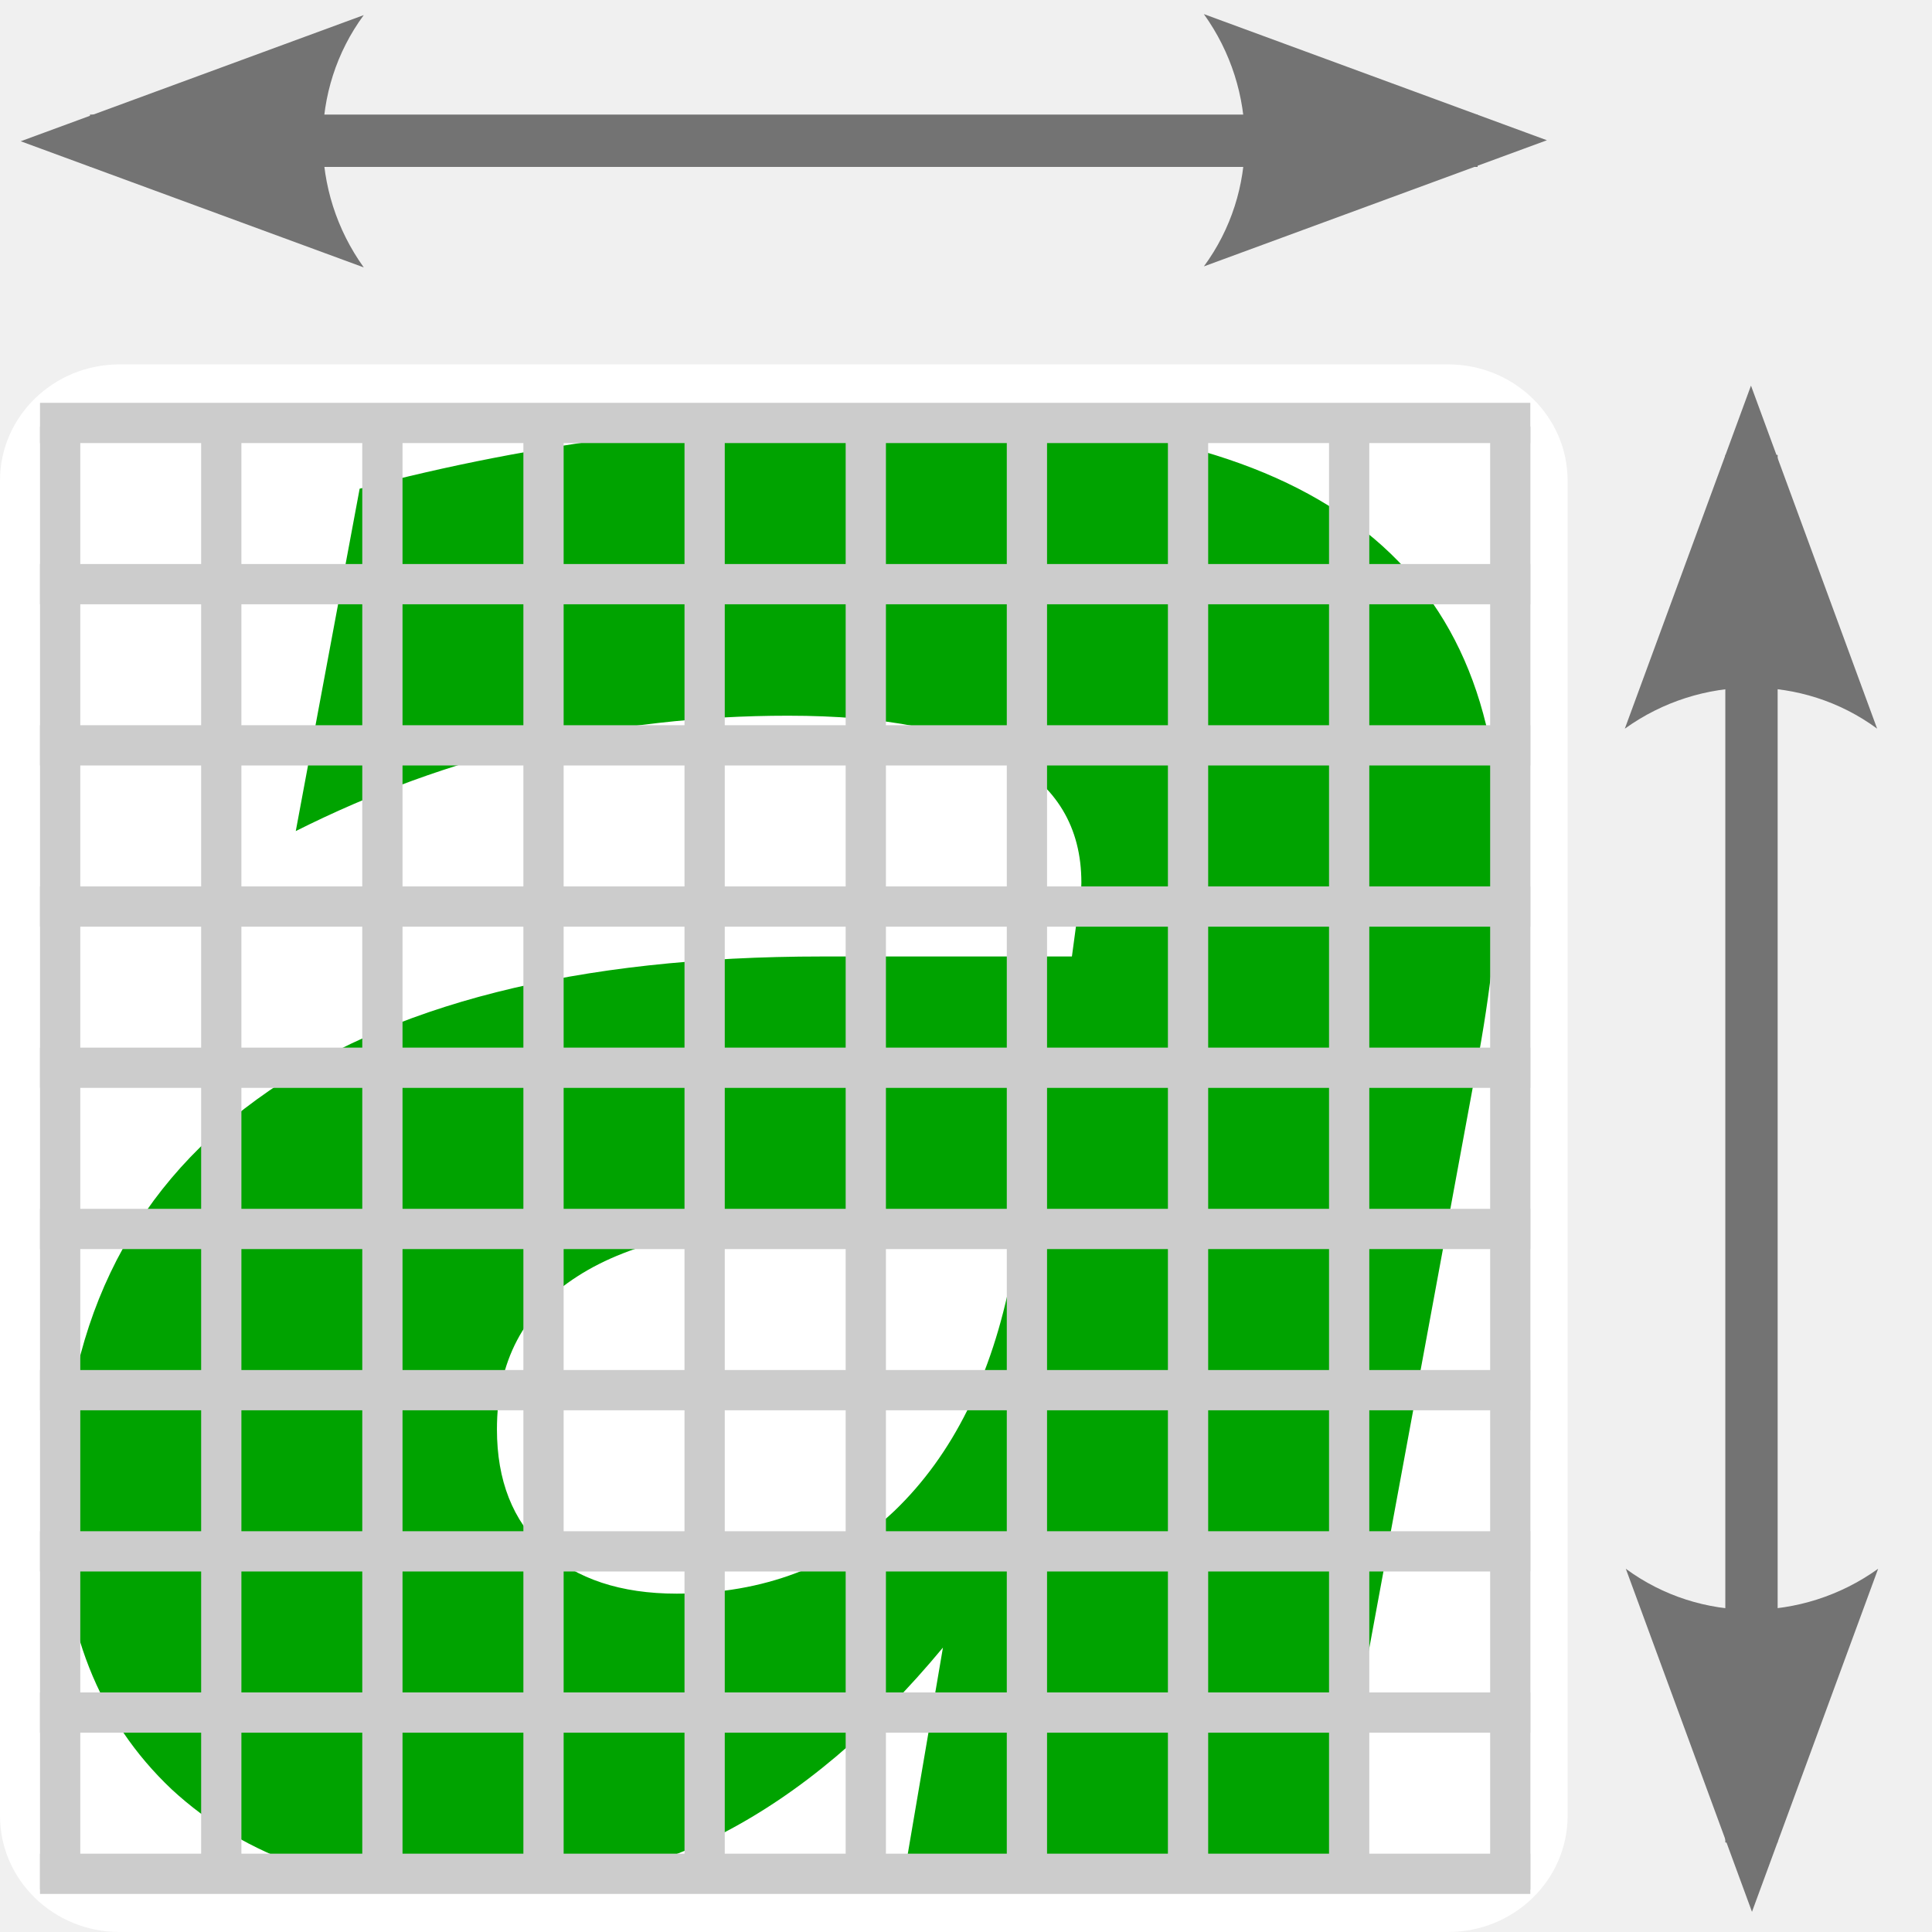
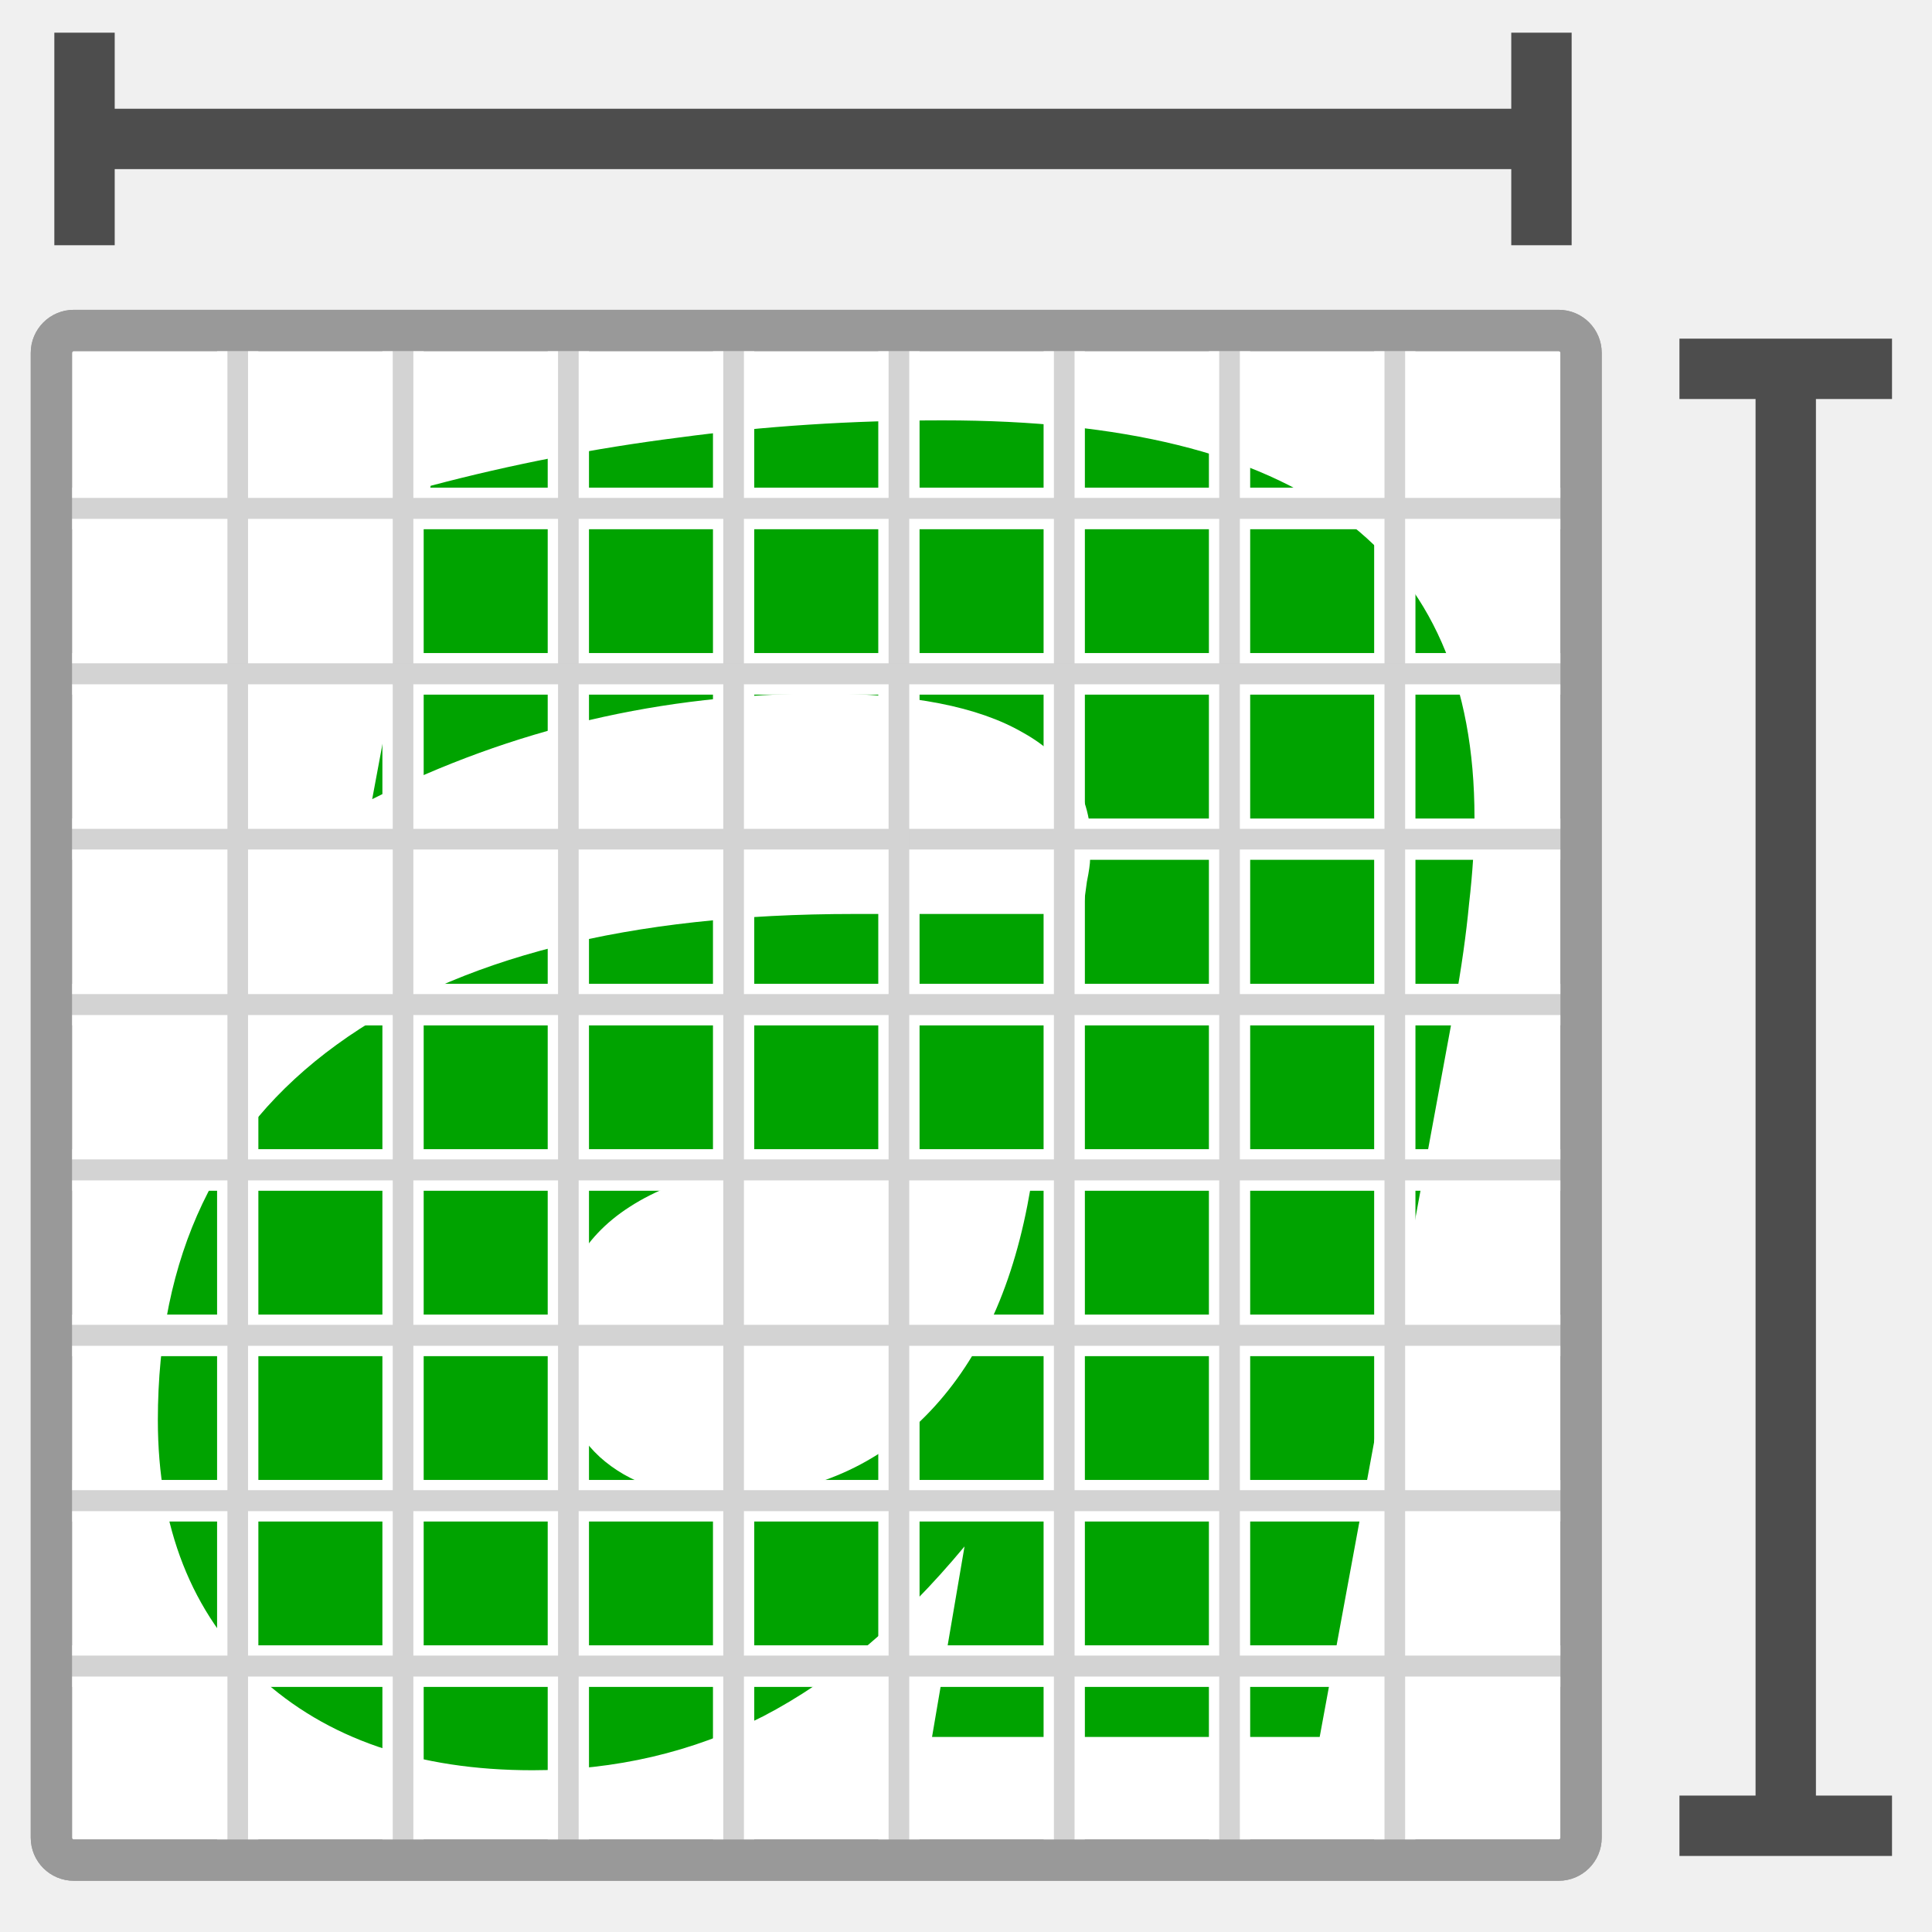
<svg xmlns="http://www.w3.org/2000/svg" height="48" width="48" version="1.1" id="svg2">
  <defs id="defs4">
+     <marker style="overflow:visible;" id="marker5201" refX="0.0" refY="0.0" orient="auto">
+       <path transform="scale(0.3) rotate(180) translate(-2.3,0)" d="M 8.719,4.034 L -2.207,0.016 L 8.719,-4.002 C 6.973,-1.63 6.983,1.616 8.719,4.034 z " style="fill-rule:evenodd;stroke-width:0.625;stroke-linejoin:round;stroke:#4d4d4d;stroke-opacity:1;fill:#4d4d4d;fill-opacity:1" id="path5203" />
+     </marker>
+     <marker style="overflow:visible" id="marker5137" refX="0.0" refY="0.0" orient="auto">
+       <path transform="scale(0.3) translate(-2.3,0)" d="M 8.719,4.034 L -2.207,0.016 L 8.719,-4.002 C 6.973,-1.63 6.983,1.616 8.719,4.034 z " style="fill-rule:evenodd;stroke-width:0.625;stroke-linejoin:round;stroke:#4d4d4d;stroke-opacity:1;fill:#4d4d4d;fill-opacity:1" id="path5139" />
+     </marker>
+     <marker orient="auto" refY="0.0" refX="0.0" id="marker4497" style="overflow:visible">
+       <path id="path4499" d="M 0.0,0.0 L 5.0,-5.0 L -12.5,0.0 L 5.0,5.0 L 0.0,0.0 z " style="fill-rule:evenodd;stroke:#000000;stroke-width:1pt;stroke-opacity:1;fill:#000000;fill-opacity:1" transform="scale(0.2) translate(6,0)" />
+     </marker>
+     <marker orient="auto" refY="0.0" refX="0.0" id="Arrow1Sstart" style="overflow:visible">
+       <path id="path4209" d="M 0.0,0.0 L 5.0,-5.0 L -12.5,0.0 L 5.0,5.0 L 0.0,0.0 z " style="fill-rule:evenodd;stroke:#000000;stroke-width:1pt;stroke-opacity:1;fill:#000000;fill-opacity:1" transform="scale(0.2) translate(6,0)" />
+     </marker>
    <marker orient="auto" refY="0.0" refX="0.0" id="Arrow2Mend" style="overflow:visible;">
      <path id="path4630" style="fill-rule:evenodd;stroke-width:0.625;stroke-linejoin:round;" d="M 8.719,4.034 L -2.207,0.016 L 8.719,-4.002 C 6.973,-1.63 6.983,1.616 8.719,4.034 z " transform="scale(0.6) rotate(180) translate(0,0)" />
    </marker>
    <marker orient="auto" refY="0.0" refX="0.0" id="Arrow2Mstart" style="overflow:visible">
      <path id="path4627" style="fill-rule:evenodd;stroke-width:0.625;stroke-linejoin:round" d="M 8.719,4.034 L -2.207,0.016 L 8.719,-4.002 C 6.973,-1.63 6.983,1.616 8.719,4.034 z " transform="scale(0.6) translate(0,0)" />
    </marker>
    <marker orient="auto" refY="0" refX="0" id="Arrow2Mstart-1" style="overflow:visible">
      <path id="path4627-3" style="fill-rule:evenodd;stroke-width:0.625;stroke-linejoin:round" d="M 8.719,4.034 -2.207,0.016 8.719,-4.002 c -1.745,2.372 -1.735,5.617 -6e-7,8.035 z" transform="scale(0.6,0.6)" />
    </marker>
    <marker orient="auto" refY="0" refX="0" id="Arrow2Mend-2" style="overflow:visible">
      <path id="path4630-7" style="fill-rule:evenodd;stroke-width:0.625;stroke-linejoin:round" d="M 8.719,4.034 -2.207,0.016 8.719,-4.002 c -1.745,2.372 -1.735,5.617 -6e-7,8.035 z" transform="scale(-0.6,-0.6)" />
    </marker>
+     <marker orient="auto" refY="0" refX="0" id="Arrow2Mstart-3" style="overflow:visible">
+       <path id="path4627-6" style="fill-rule:evenodd;stroke-width:0.625;stroke-linejoin:round" d="M 8.719,4.034 -2.207,0.016 8.719,-4.002 c -1.745,2.372 -1.735,5.617 -6e-7,8.035 z" transform="scale(0.6,0.6)" />
+     </marker>
+     <marker orient="auto" refY="0" refX="0" id="Arrow2Mend-7" style="overflow:visible">
+       <path id="path4630-5" style="fill-rule:evenodd;stroke-width:0.625;stroke-linejoin:round" d="M 8.719,4.034 -2.207,0.016 8.719,-4.002 c -1.745,2.372 -1.735,5.617 -6e-7,8.035 z" transform="scale(-0.6,-0.6)" />
+     </marker>
+     <marker orient="auto" refY="0" refX="0" id="Arrow2Mstart-1-3" style="overflow:visible">
+       <path id="path4627-3-5" style="fill-rule:evenodd;stroke-width:0.625;stroke-linejoin:round" d="M 8.719,4.034 -2.207,0.016 8.719,-4.002 c -1.745,2.372 -1.735,5.617 -6e-7,8.035 z" transform="scale(0.6,0.6)" />
+     </marker>
+     <marker orient="auto" refY="0" refX="0" id="Arrow2Mend-2-6" style="overflow:visible">
+       <path id="path4630-7-2" style="fill-rule:evenodd;stroke-width:0.625;stroke-linejoin:round" d="M 8.719,4.034 -2.207,0.016 8.719,-4.002 c -1.745,2.372 -1.735,5.617 -6e-7,8.035 z" transform="scale(-0.6,-0.6)" />
+     </marker>
+     <marker orient="auto" refY="0" refX="0" id="marker4824" style="overflow:visible">
+       <path id="path4826" style="fill-rule:evenodd;stroke-width:0.625;stroke-linejoin:round" d="M 8.719,4.034 -2.207,0.016 8.719,-4.002 c -1.745,2.372 -1.735,5.617 -6e-7,8.035 z" transform="scale(0.6,0.6)" />
+     </marker>
+     <marker orient="auto" refY="0" refX="0" id="marker4828" style="overflow:visible">
+       <path id="path4830" style="fill-rule:evenodd;stroke-width:0.625;stroke-linejoin:round" d="M 8.719,4.034 -2.207,0.016 8.719,-4.002 c -1.745,2.372 -1.735,5.617 -6e-7,8.035 z" transform="scale(-0.6,-0.6)" />
+     </marker>
+     <clipPath clipPathUnits="userSpaceOnUse" id="clipPath5219">
+       <rect style="color:#000000;clip-rule:nonzero;display:inline;overflow:visible;visibility:visible;opacity:1;isolation:auto;mix-blend-mode:normal;color-interpolation:sRGB;color-interpolation-filters:linearRGB;solid-color:#000000;solid-opacity:1;fill:none;fill-opacity:1;fill-rule:evenodd;stroke:#ff00ff;stroke-width:1.749;stroke-linecap:round;stroke-linejoin:round;stroke-miterlimit:4;stroke-dasharray:none;stroke-dashoffset:0;stroke-opacity:1;color-rendering:auto;image-rendering:auto;shape-rendering:auto;text-rendering:auto;enable-background:accumulate" id="rect5221" width="36.951" height="36.951" x="-37.888" y="-17.784" rx="1.771" ry="1.771" />
+     </clipPath>
+     <clipPath clipPathUnits="userSpaceOnUse" id="clipPath4501">
+       <rect ry="0.986" rx="0.986" y="67.027" x="1.527" height="38.048" width="38.048" id="rect4503" style="color:#000000;clip-rule:nonzero;display:inline;overflow:visible;visibility:visible;opacity:1;isolation:auto;mix-blend-mode:normal;color-interpolation:sRGB;color-interpolation-filters:linearRGB;solid-color:#000000;solid-opacity:1;fill:none;fill-opacity:1;fill-rule:evenodd;stroke:#b3b3b3;stroke-width:1.048;stroke-linecap:round;stroke-linejoin:round;stroke-miterlimit:4;stroke-dasharray:none;stroke-dashoffset:0;stroke-opacity:1;color-rendering:auto;image-rendering:auto;shape-rendering:auto;text-rendering:auto;enable-background:accumulate" />
+     </clipPath>
  </defs>
-   <rect style="fill:#ffffff;fill-opacity:1;stroke:none" id="rect3302" width="38.947" height="38.947" x="-2.5209514e-08" y="9.053" ry="2.888" rx="2.971" />
-   <g transform="scale(0.9712387,1.029613)" style="font-size:61.979px;font-style:normal;font-weight:normal;line-height:125%;letter-spacing:0px;word-spacing:0px;fill:#00a300;fill-opacity:1;stroke:none;font-family:Sans" id="text3327">
-     <path d="m 20.913,29.528 c -2.704,1.5e-5 -4.751,0.424 -6.143,1.271 -1.372,0.827 -2.058,2.058 -2.058,3.692 -1.2e-5,1.231 0.403,2.199 1.211,2.905 0.827,0.706 1.957,1.059 3.389,1.059 2.219,7e-6 4.075,-0.666 5.568,-1.997 1.493,-1.352 2.492,-3.248 2.996,-5.689 l 0.242,-1.241 -5.205,0 m 16.917,-4.086 -3.783,19.338 -10.834,0 0.908,-5.024 c -1.775,2.018 -3.652,3.511 -5.629,4.479 -1.977,0.948 -4.126,1.422 -6.446,1.422 -3.208,-10e-7 -5.76,-0.827 -7.657,-2.482 -1.876,-1.675 -2.814,-3.924 -2.814,-6.749 -1e-6,-4.318 1.664,-7.616 4.993,-9.896 3.349,-2.3 8.171,-3.45 14.466,-3.45 l 6.386,0 0.121,-0.847 c 0.06,-0.282 0.091,-0.484 0.091,-0.605 0.02,-0.121 0.03,-0.232 0.03,-0.333 -2.7e-5,-1.332 -0.636,-2.33 -1.907,-2.996 -1.251,-0.686 -3.117,-1.029 -5.599,-1.029 -2.239,2.8e-5 -4.408,0.232 -6.507,0.696 -2.098,0.464 -4.126,1.16 -6.083,2.088 l 1.634,-8.262 c 2.26,-0.565 4.57,-0.989 6.93,-1.271 2.381,-0.303 4.842,-0.454 7.384,-0.454 5.024,3.5e-5 8.756,0.868 11.197,2.603 2.441,1.715 3.662,4.338 3.662,7.868 -3.8e-5,0.686 -0.05,1.443 -0.151,2.27 -0.081,0.807 -0.212,1.685 -0.393,2.633" style="font-style:italic;font-variant:normal;font-weight:bold;font-stretch:normal;text-align:start;line-height:125%;writing-mode:lr-tb;text-anchor:start;fill:#00a300;font-family:Sans;-inkscape-font-specification:Sans Bold Italic" id="path3302" />
+   <g id="g5155" transform="matrix(1.143818,0,0,1.143818,46.20489,23.20924)">
+     <g id="g5186" style="stroke-width:1.749;stroke-miterlimit:4;stroke-dasharray:none">
+       <g id="g4343" transform="matrix(0.8742647,0,0,0.8742647,-40.11346,-20.8066)" />
+       <g transform="matrix(0.8742647,0,0,0.8742647,-39.56906,-20.3305)" style="stroke:#4d4d4d;stroke-width:1.5;stroke-miterlimit:4;stroke-dasharray:none" id="g4401">
+         <path style="fill:none;fill-rule:evenodd;stroke:#4d4d4d;stroke-width:1.5;stroke-linecap:butt;stroke-linejoin:miter;stroke-miterlimit:4;stroke-dasharray:none;stroke-opacity:1" d="m 1.375,3.497 35.756,0" id="path4403" />
+         <g style="stroke:#4d4d4d;stroke-width:1.5;stroke-miterlimit:4;stroke-dasharray:none" id="g4405" transform="translate(-0.3300594,-0.05500988)">
+           <path id="path4407" d="m 1.485,0.912 0,5.281" style="fill:none;fill-rule:evenodd;stroke:#4d4d4d;stroke-width:1.5;stroke-linecap:butt;stroke-linejoin:miter;stroke-miterlimit:4;stroke-dasharray:none;stroke-opacity:1" />
+           <path style="fill:none;fill-rule:evenodd;stroke:#4d4d4d;stroke-width:1.5;stroke-linecap:butt;stroke-linejoin:miter;stroke-miterlimit:4;stroke-dasharray:none;stroke-opacity:1" d="m 37.682,0.912 0,5.281" id="path4409" />
+         </g>
+       </g>
+       <g style="stroke:#4d4d4d;stroke-width:1.5;stroke-miterlimit:4;stroke-dasharray:none" transform="matrix(0,0.8742647,-0.8742647,0,1.449995,-13.28913)" id="g4411">
+         <path id="path4413" d="m 1.375,3.497 35.756,0" style="fill:none;fill-rule:evenodd;stroke:#4d4d4d;stroke-width:1.5;stroke-linecap:butt;stroke-linejoin:miter;stroke-miterlimit:4;stroke-dasharray:none;stroke-opacity:1" />
+         <g style="stroke:#4d4d4d;stroke-width:1.5;stroke-miterlimit:4;stroke-dasharray:none" transform="translate(-0.3300594,-0.05500988)" id="g4415">
+           <path style="fill:none;fill-rule:evenodd;stroke:#4d4d4d;stroke-width:1.5;stroke-linecap:butt;stroke-linejoin:miter;stroke-miterlimit:4;stroke-dasharray:none;stroke-opacity:1" d="m 1.485,0.912 0,5.281" id="path4417" />
+           <path id="path4419" d="m 37.682,0.912 0,5.281" style="fill:none;fill-rule:evenodd;stroke:#4d4d4d;stroke-width:1.5;stroke-linecap:butt;stroke-linejoin:miter;stroke-miterlimit:4;stroke-dasharray:none;stroke-opacity:1" />
+         </g>
+       </g>
+       <g id="g4416" transform="matrix(0.827357,0,0,0.827357,-22.1983,-14.9846)">
+         <g id="g4343-3" transform="matrix(1.274597,0,0,1.274597,-26.75909,-13.08267)" style="stroke-width:1.749;stroke-miterlimit:4;stroke-dasharray:none" />
+         <flowRoot transform="translate(19.208,22.01049)" style="font-style:normal;font-weight:normal;font-size:43.363px;line-height:125%;font-family:sans-serif;text-align:center;letter-spacing:0px;word-spacing:0px;text-anchor:middle;fill:#000000;fill-opacity:1;stroke:none;stroke-width:1px;stroke-linecap:butt;stroke-linejoin:miter;stroke-miterlimit:4;stroke-dasharray:none;stroke-opacity:1" id="flowRoot4841" xml:space="preserve">
+           <flowRegion id="flowRegion4843">
+             <rect y="107.533" x="-5.022" height="43.479" width="29.693" id="rect4845" />
+           </flowRegion>
+           <flowPara id="flowPara4847" />
+         </flowRoot>
+         <rect ry="0.589" rx="0.589" style="color:#000000;clip-rule:nonzero;display:inline;overflow:visible;visibility:visible;opacity:1;isolation:auto;mix-blend-mode:normal;color-interpolation:sRGB;color-interpolation-filters:linearRGB;solid-color:#000000;solid-opacity:1;fill:#ffffff;fill-opacity:1;fill-rule:nonzero;stroke:#999999;stroke-width:1.084;stroke-linecap:butt;stroke-linejoin:miter;stroke-miterlimit:4;stroke-dasharray:none;stroke-dashoffset:0;stroke-opacity:1;color-rendering:auto;image-rendering:auto;shape-rendering:auto;text-rendering:auto;enable-background:accumulate" id="rect5302" width="40.159" height="40.159" x="-20.645" y="2.262" />
+         <path id="path3302" style="font-style:italic;font-variant:normal;font-weight:bold;font-stretch:normal;font-size:61.979px;line-height:125%;font-family:Sans;-inkscape-font-specification:'Sans Bold Italic';text-align:start;letter-spacing:0px;word-spacing:0px;writing-mode:lr-tb;text-anchor:start;fill:#00a300;fill-opacity:1;stroke:none;stroke-width:1.749;stroke-miterlimit:4;stroke-dasharray:none" d="m 0.316,23.999 c -2.539,1.4e-5 -4.463,0.422 -5.771,1.266 -1.289,0.824 -1.933,2.049 -1.933,3.676 -1.1e-5,1.225 0.379,2.19 1.137,2.893 0.777,0.703 1.838,1.055 3.184,1.055 2.085,7e-6 3.828,-0.663 5.23,-1.989 1.402,-1.346 2.34,-3.234 2.814,-5.665 l 0.227,-1.236 -4.889,0 m 15.89,-4.068 -3.553,19.256 -10.177,0 0.853,-5.002 c -1.668,2.009 -3.43,3.496 -5.287,4.46 -1.857,0.944 -3.875,1.416 -6.055,1.416 -3.013,-3e-6 -5.411,-0.824 -7.192,-2.471 -1.762,-1.667 -2.644,-3.907 -2.644,-6.72 -10e-7,-4.299 1.563,-7.584 4.69,-9.854 3.146,-2.29 7.675,-3.435 13.588,-3.435 l 5.998,0 0.114,-0.844 c 0.057,-0.281 0.085,-0.482 0.085,-0.603 0.019,-0.121 0.028,-0.231 0.028,-0.331 -2.7e-5,-1.326 -0.597,-2.32 -1.791,-2.983 -1.175,-0.683 -2.928,-1.025 -5.259,-1.025 -2.104,2.8e-5 -4.141,0.231 -6.112,0.693 -1.971,0.462 -3.875,1.155 -5.714,2.079 l 1.535,-8.227 c 2.122,-0.562 4.292,-0.984 6.51,-1.266 2.236,-0.301 4.548,-0.452 6.936,-0.452 4.719,3.6e-5 8.225,0.864 10.518,2.592 2.293,1.708 3.44,4.319 3.44,7.835 -3.5e-5,0.683 -0.047,1.436 -0.142,2.26 -0.076,0.804 -0.199,1.678 -0.37,2.622" />
+         <g transform="matrix(1.239982,0,0,1.239982,-115.0272,-107.1719)" id="g5312" style="stroke:#ffffff;stroke-width:0.874;stroke-miterlimit:4;stroke-dasharray:none">
+           <path id="path5314" d="m 76.123,106.028 32.37,0 0,0" style="fill:none;stroke:#ffffff;stroke-width:0.874;stroke-linecap:butt;stroke-linejoin:miter;stroke-miterlimit:4;stroke-dasharray:none;stroke-opacity:1" />
+           <path id="path5316" d="m 76.123,109.53 32.37,0 0,0" style="fill:none;stroke:#ffffff;stroke-width:0.874;stroke-linecap:butt;stroke-linejoin:miter;stroke-miterlimit:4;stroke-dasharray:none;stroke-opacity:1" />
+           <path id="path5318" d="m 76.123,113.031 32.37,0 0,0" style="fill:none;stroke:#ffffff;stroke-width:0.874;stroke-linecap:butt;stroke-linejoin:miter;stroke-miterlimit:4;stroke-dasharray:none;stroke-opacity:1" />
+           <path id="path5320" d="m 76.123,116.533 32.371,0 0,0" style="fill:none;stroke:#ffffff;stroke-width:0.874;stroke-linecap:butt;stroke-linejoin:miter;stroke-miterlimit:4;stroke-dasharray:none;stroke-opacity:1" />
+           <path id="path5322" d="m 76.123,92.022 32.37,0 0,0" style="fill:none;stroke:#ffffff;stroke-width:0.874;stroke-linecap:butt;stroke-linejoin:miter;stroke-miterlimit:4;stroke-dasharray:none;stroke-opacity:1" />
+           <path id="path5324" d="m 76.123,95.524 32.37,0 0,0" style="fill:none;stroke:#ffffff;stroke-width:0.874;stroke-linecap:butt;stroke-linejoin:miter;stroke-miterlimit:4;stroke-dasharray:none;stroke-opacity:1" />
+           <path id="path5326" d="m 76.123,99.025 32.371,0 0,0" style="fill:none;stroke:#ffffff;stroke-width:0.874;stroke-linecap:butt;stroke-linejoin:miter;stroke-miterlimit:4;stroke-dasharray:none;stroke-opacity:1" />
+           <path id="path5328" d="m 76.123,102.527 32.37,0 0,0" style="fill:none;stroke:#ffffff;stroke-width:0.874;stroke-linecap:butt;stroke-linejoin:miter;stroke-miterlimit:4;stroke-dasharray:none;stroke-opacity:1" />
+           <path id="path5330" d="m 83.561,88.599 0,31.779 0,0" style="fill:none;stroke:#ffffff;stroke-width:0.874;stroke-linecap:butt;stroke-linejoin:miter;stroke-miterlimit:4;stroke-dasharray:none;stroke-opacity:1" />
+           <path id="path5332" d="m 80.061,88.599 0,31.779 0,0" style="fill:none;stroke:#ffffff;stroke-width:0.874;stroke-linecap:butt;stroke-linejoin:miter;stroke-miterlimit:4;stroke-dasharray:none;stroke-opacity:1" />
+           <path id="path5334" d="m 90.56,88.599 0,31.779 0,0" style="fill:none;stroke:#ffffff;stroke-width:0.874;stroke-linecap:butt;stroke-linejoin:miter;stroke-miterlimit:4;stroke-dasharray:none;stroke-opacity:1" />
+           <path id="path5336" d="m 94.06,88.599 0,31.779 0,0" style="fill:none;stroke:#ffffff;stroke-width:0.874;stroke-linecap:butt;stroke-linejoin:miter;stroke-miterlimit:4;stroke-dasharray:none;stroke-opacity:1" />
+           <path id="path5338" d="m 97.56,88.599 0,31.779 0,0" style="fill:none;stroke:#ffffff;stroke-width:0.874;stroke-linecap:butt;stroke-linejoin:miter;stroke-miterlimit:4;stroke-dasharray:none;stroke-opacity:1" />
+           <path id="path5340" d="m 101.06,88.599 0,31.779 0,0" style="fill:none;stroke:#ffffff;stroke-width:0.874;stroke-linecap:butt;stroke-linejoin:miter;stroke-miterlimit:4;stroke-dasharray:none;stroke-opacity:1" />
+           <path id="path5342" d="m 104.559,88.599 0,31.779 0,0" style="fill:none;stroke:#ffffff;stroke-width:0.874;stroke-linecap:butt;stroke-linejoin:miter;stroke-miterlimit:4;stroke-dasharray:none;stroke-opacity:1" />
+           <path id="path5344" d="m 87.061,88.599 0,31.779 0,0" style="fill:none;stroke:#ffffff;stroke-width:0.874;stroke-linecap:butt;stroke-linejoin:miter;stroke-miterlimit:4;stroke-dasharray:none;stroke-opacity:1" />
+           <path style="fill:none;stroke:#ffffff;stroke-width:0.874;stroke-linecap:butt;stroke-linejoin:miter;stroke-miterlimit:4;stroke-dasharray:none;stroke-opacity:1" d="m 76.123,106.028 32.37,0 0,0" id="path5346" />
+           <path style="fill:none;stroke:#ffffff;stroke-width:0.874;stroke-linecap:butt;stroke-linejoin:miter;stroke-miterlimit:4;stroke-dasharray:none;stroke-opacity:1" d="m 76.123,109.53 32.37,0 0,0" id="path5348" />
+           <path style="fill:none;stroke:#ffffff;stroke-width:0.874;stroke-linecap:butt;stroke-linejoin:miter;stroke-miterlimit:4;stroke-dasharray:none;stroke-opacity:1" d="m 76.123,113.031 32.37,0 0,0" id="path5350" />
+           <path style="fill:none;stroke:#ffffff;stroke-width:0.874;stroke-linecap:butt;stroke-linejoin:miter;stroke-miterlimit:4;stroke-dasharray:none;stroke-opacity:1" d="m 76.123,116.533 32.371,0 0,0" id="path5352" />
+           <path style="fill:none;stroke:#ffffff;stroke-width:0.874;stroke-linecap:butt;stroke-linejoin:miter;stroke-miterlimit:4;stroke-dasharray:none;stroke-opacity:1" d="m 76.123,92.022 32.37,0 0,0" id="path5354" />
+           <path style="fill:none;stroke:#ffffff;stroke-width:0.874;stroke-linecap:butt;stroke-linejoin:miter;stroke-miterlimit:4;stroke-dasharray:none;stroke-opacity:1" d="m 76.123,95.524 32.37,0 0,0" id="path5356" />
+           <path style="fill:none;stroke:#ffffff;stroke-width:0.874;stroke-linecap:butt;stroke-linejoin:miter;stroke-miterlimit:4;stroke-dasharray:none;stroke-opacity:1" d="m 76.123,102.527 32.37,0 0,0" id="path5358" />
+         </g>
+         <g transform="matrix(1.239982,0,0,1.239982,-115.0272,-107.1719)" id="g5360" style="stroke:#d3d3d3;stroke-width:0.437;stroke-miterlimit:4;stroke-dasharray:none;stroke-opacity:1">
+           <path style="fill:none;stroke:#d3d3d3;stroke-width:0.437;stroke-linecap:butt;stroke-linejoin:miter;stroke-miterlimit:4;stroke-dasharray:none;stroke-opacity:1" d="m 76.123,106.028 32.37,0 0,0" id="path5362" />
+           <path style="fill:none;stroke:#d3d3d3;stroke-width:0.437;stroke-linecap:butt;stroke-linejoin:miter;stroke-miterlimit:4;stroke-dasharray:none;stroke-opacity:1" d="m 76.123,109.53 32.37,0 0,0" id="path5364" />
+           <path style="fill:none;stroke:#d3d3d3;stroke-width:0.437;stroke-linecap:butt;stroke-linejoin:miter;stroke-miterlimit:4;stroke-dasharray:none;stroke-opacity:1" d="m 76.123,113.031 32.37,0 0,0" id="path5366" />
+           <path style="fill:none;stroke:#d3d3d3;stroke-width:0.437;stroke-linecap:butt;stroke-linejoin:miter;stroke-miterlimit:4;stroke-dasharray:none;stroke-opacity:1" d="m 76.123,116.533 32.371,0 0,0" id="path5368" />
+           <path style="fill:none;stroke:#d3d3d3;stroke-width:0.437;stroke-linecap:butt;stroke-linejoin:miter;stroke-miterlimit:4;stroke-dasharray:none;stroke-opacity:1" d="m 76.123,92.022 32.37,0 0,0" id="path5370" />
+           <path style="fill:none;stroke:#d3d3d3;stroke-width:0.437;stroke-linecap:butt;stroke-linejoin:miter;stroke-miterlimit:4;stroke-dasharray:none;stroke-opacity:1" d="m 76.123,95.524 32.37,0 0,0" id="path5372" />
+           <path style="fill:none;stroke:#d3d3d3;stroke-width:0.437;stroke-linecap:butt;stroke-linejoin:miter;stroke-miterlimit:4;stroke-dasharray:none;stroke-opacity:1" d="m 76.123,99.025 32.371,0 0,0" id="path5374" />
+           <path style="fill:none;stroke:#d3d3d3;stroke-width:0.437;stroke-linecap:butt;stroke-linejoin:miter;stroke-miterlimit:4;stroke-dasharray:none;stroke-opacity:1" d="m 76.123,102.527 32.37,0 0,0" id="path5376" />
+           <path style="fill:none;stroke:#d3d3d3;stroke-width:0.437;stroke-linecap:butt;stroke-linejoin:miter;stroke-miterlimit:4;stroke-dasharray:none;stroke-opacity:1" d="m 83.561,88.599 0,31.779 0,0" id="path5378" />
+           <path style="fill:none;stroke:#d3d3d3;stroke-width:0.437;stroke-linecap:butt;stroke-linejoin:miter;stroke-miterlimit:4;stroke-dasharray:none;stroke-opacity:1" d="m 80.061,88.599 0,31.779 0,0" id="path5380" />
+           <path style="fill:none;stroke:#d3d3d3;stroke-width:0.437;stroke-linecap:butt;stroke-linejoin:miter;stroke-miterlimit:4;stroke-dasharray:none;stroke-opacity:1" d="m 90.56,88.599 0,31.779 0,0" id="path5382" />
+           <path style="fill:none;stroke:#d3d3d3;stroke-width:0.437;stroke-linecap:butt;stroke-linejoin:miter;stroke-miterlimit:4;stroke-dasharray:none;stroke-opacity:1" d="m 94.06,88.599 0,31.779 0,0" id="path5384" />
+           <path style="fill:none;stroke:#d3d3d3;stroke-width:0.437;stroke-linecap:butt;stroke-linejoin:miter;stroke-miterlimit:4;stroke-dasharray:none;stroke-opacity:1" d="m 97.56,88.599 0,31.779 0,0" id="path5386" />
+           <path style="fill:none;stroke:#d3d3d3;stroke-width:0.437;stroke-linecap:butt;stroke-linejoin:miter;stroke-miterlimit:4;stroke-dasharray:none;stroke-opacity:1" d="m 101.06,88.599 0,31.779 0,0" id="path5388" />
+           <path style="fill:none;stroke:#d3d3d3;stroke-width:0.437;stroke-linecap:butt;stroke-linejoin:miter;stroke-miterlimit:4;stroke-dasharray:none;stroke-opacity:1" d="m 104.559,88.599 0,31.779 0,0" id="path5390" />
+           <path style="fill:none;stroke:#d3d3d3;stroke-width:0.437;stroke-linecap:butt;stroke-linejoin:miter;stroke-miterlimit:4;stroke-dasharray:none;stroke-opacity:1" d="m 87.061,88.599 0,31.779 0,0" id="path5392" />
+           <path id="path5394" d="m 76.123,106.028 32.37,0 0,0" style="fill:none;stroke:#d3d3d3;stroke-width:0.437;stroke-linecap:butt;stroke-linejoin:miter;stroke-miterlimit:4;stroke-dasharray:none;stroke-opacity:1" />
+           <path id="path5396" d="m 76.123,109.53 32.37,0 0,0" style="fill:none;stroke:#d3d3d3;stroke-width:0.437;stroke-linecap:butt;stroke-linejoin:miter;stroke-miterlimit:4;stroke-dasharray:none;stroke-opacity:1" />
+           <path id="path5398" d="m 76.123,113.031 32.37,0 0,0" style="fill:none;stroke:#d3d3d3;stroke-width:0.437;stroke-linecap:butt;stroke-linejoin:miter;stroke-miterlimit:4;stroke-dasharray:none;stroke-opacity:1" />
+           <path id="path5400" d="m 76.123,116.533 32.371,0 0,0" style="fill:none;stroke:#d3d3d3;stroke-width:0.437;stroke-linecap:butt;stroke-linejoin:miter;stroke-miterlimit:4;stroke-dasharray:none;stroke-opacity:1" />
+           <path id="path5402" d="m 76.123,92.022 32.37,0 0,0" style="fill:none;stroke:#d3d3d3;stroke-width:0.437;stroke-linecap:butt;stroke-linejoin:miter;stroke-miterlimit:4;stroke-dasharray:none;stroke-opacity:1" />
+           <path id="path5404" d="m 76.123,95.524 32.37,0 0,0" style="fill:none;stroke:#d3d3d3;stroke-width:0.437;stroke-linecap:butt;stroke-linejoin:miter;stroke-miterlimit:4;stroke-dasharray:none;stroke-opacity:1" />
+           <path id="path5406" d="m 76.123,102.527 32.37,0 0,0" style="fill:none;stroke:#d3d3d3;stroke-width:0.437;stroke-linecap:butt;stroke-linejoin:miter;stroke-miterlimit:4;stroke-dasharray:none;stroke-opacity:1" />
+         </g>
+         <rect y="2.262" x="-20.645" height="40.159" width="40.159" id="rect5513" style="color:#000000;clip-rule:nonzero;display:inline;overflow:visible;visibility:visible;opacity:1;isolation:auto;mix-blend-mode:normal;color-interpolation:sRGB;color-interpolation-filters:linearRGB;solid-color:#000000;solid-opacity:1;fill:none;fill-opacity:1;fill-rule:nonzero;stroke:#999999;stroke-width:1.084;stroke-linecap:butt;stroke-linejoin:miter;stroke-miterlimit:4;stroke-dasharray:none;stroke-dashoffset:0;stroke-opacity:1;color-rendering:auto;image-rendering:auto;shape-rendering:auto;text-rendering:auto;enable-background:accumulate" rx="0.589" ry="0.589" />
+       </g>
+     </g>
  </g>
-   <g id="g4585" transform="matrix(1.011705,0,0,1,-0.00570879,0)" style="stroke:#cccccc">
-     <path id="path3333-6" d="m 0.988,30.533 36.598,0 0,0" style="fill:none;stroke:#cccccc;stroke-width:1;stroke-linecap:butt;stroke-linejoin:miter;stroke-miterlimit:4;stroke-opacity:1;stroke-dasharray:none" />
-     <path id="path3333-33" d="m 0.988,34.538 36.598,0 0,0" style="fill:none;stroke:#cccccc;stroke-width:1;stroke-linecap:butt;stroke-linejoin:miter;stroke-miterlimit:4;stroke-opacity:1;stroke-dasharray:none" />
-     <path id="path3333-7" d="m 0.988,38.543 36.598,0 0,0" style="fill:none;stroke:#cccccc;stroke-width:1;stroke-linecap:butt;stroke-linejoin:miter;stroke-miterlimit:4;stroke-opacity:1;stroke-dasharray:none" />
-     <path id="path3333-79" d="m 0.988,42.548 36.598,0 0,0" style="fill:none;stroke:#cccccc;stroke-width:1;stroke-linecap:butt;stroke-linejoin:miter;stroke-miterlimit:4;stroke-opacity:1;stroke-dasharray:none" />
-     <path id="path3333-31-7" d="m 0.988,10.508 36.598,0 0,0" style="fill:none;stroke:#cccccc;stroke-width:1;stroke-linecap:butt;stroke-linejoin:miter;stroke-miterlimit:4;stroke-opacity:1;stroke-dasharray:none" />
-     <path id="path3333-8-1" d="m 0.988,14.513 36.598,0 0,0" style="fill:none;stroke:#cccccc;stroke-width:1;stroke-linecap:butt;stroke-linejoin:miter;stroke-miterlimit:4;stroke-opacity:1;stroke-dasharray:none" />
-     <path id="path3333-33-0" d="m 0.988,18.518 36.598,0 0,0" style="fill:none;stroke:#cccccc;stroke-width:1;stroke-linecap:butt;stroke-linejoin:miter;stroke-miterlimit:4;stroke-opacity:1;stroke-dasharray:none" />
-     <path id="path3333-32-1" d="m 0.988,22.523 36.598,0 0,0" style="fill:none;stroke:#cccccc;stroke-width:1;stroke-linecap:butt;stroke-linejoin:miter;stroke-miterlimit:4;stroke-opacity:1;stroke-dasharray:none" />
-     <path id="path3333-4-6" d="m 0.988,26.528 36.598,0 0,0" style="fill:none;stroke:#cccccc;stroke-width:1;stroke-linecap:butt;stroke-linejoin:miter;stroke-miterlimit:4;stroke-opacity:1;stroke-dasharray:none" />
-     <path id="path3333-79-6" d="m 0.988,46.554 36.598,0 0,0" style="fill:none;stroke:#cccccc;stroke-width:1;stroke-linecap:butt;stroke-linejoin:miter;stroke-miterlimit:4;stroke-opacity:1;stroke-dasharray:none" />
-   </g>
-   <g id="g4563" transform="matrix(1,0,0,0.9926882,-0.08251488,0.07386002)" style="stroke:#cccccc">
-     <path id="path3333-79-6-7" d="m 9.583,10.601 0,36.617 0,0" style="fill:none;stroke:#cccccc;stroke-width:1;stroke-linecap:butt;stroke-linejoin:miter;stroke-miterlimit:4;stroke-opacity:1;stroke-dasharray:none" />
-     <path id="path3333-79-6-7-4" d="m 5.58,10.601 0,36.617 0,0" style="fill:none;stroke:#cccccc;stroke-width:1;stroke-linecap:butt;stroke-linejoin:miter;stroke-miterlimit:4;stroke-opacity:1;stroke-dasharray:none" />
-     <path id="path3333-79-6-7-7" d="m 1.577,10.601 0,36.617 0,0" style="fill:none;stroke:#cccccc;stroke-width:1;stroke-linecap:butt;stroke-linejoin:miter;stroke-miterlimit:4;stroke-opacity:1;stroke-dasharray:none" />
-     <path id="path3333-79-6-7-6" d="m 17.589,10.601 0,36.617 0,0" style="fill:none;stroke:#cccccc;stroke-width:1;stroke-linecap:butt;stroke-linejoin:miter;stroke-miterlimit:4;stroke-opacity:1;stroke-dasharray:none" />
-     <path id="path3333-79-6-7-46" d="m 21.593,10.601 0,36.617 0,0" style="fill:none;stroke:#cccccc;stroke-width:1;stroke-linecap:butt;stroke-linejoin:miter;stroke-miterlimit:4;stroke-opacity:1;stroke-dasharray:none" />
-     <path id="path3333-79-6-7-9" d="m 25.596,10.601 0,36.617 0,0" style="fill:none;stroke:#cccccc;stroke-width:1;stroke-linecap:butt;stroke-linejoin:miter;stroke-miterlimit:4;stroke-opacity:1;stroke-dasharray:none" />
-     <path id="path3333-79-6-7-5" d="m 29.599,10.601 0,36.617 0,0" style="fill:none;stroke:#cccccc;stroke-width:1;stroke-linecap:butt;stroke-linejoin:miter;stroke-miterlimit:4;stroke-opacity:1;stroke-dasharray:none" />
-     <path id="path3333-79-6-7-8" d="m 33.602,10.601 0,36.617 0,0" style="fill:none;stroke:#cccccc;stroke-width:1;stroke-linecap:butt;stroke-linejoin:miter;stroke-miterlimit:4;stroke-opacity:1;stroke-dasharray:none" />
-     <path id="path3333-79-6-7-66" d="m 37.605,10.601 0,36.617 0,0" style="fill:none;stroke:#cccccc;stroke-width:1;stroke-linecap:butt;stroke-linejoin:miter;stroke-miterlimit:4;stroke-opacity:1;stroke-dasharray:none" />
-     <path id="path3333-79-6-7-56" d="m 13.586,10.601 0,36.617 0,0" style="fill:none;stroke:#cccccc;stroke-width:1;stroke-linecap:butt;stroke-linejoin:miter;stroke-miterlimit:4;stroke-opacity:1;stroke-dasharray:none" />
-   </g>
-   <path style="fill:#b8b8b8;stroke:#333333;stroke-width:0;stroke-linecap:butt;stroke-linejoin:miter;stroke-opacity:1;fill-opacity:1;marker-start:url(#Arrow2Mstart);marker-mid:none;marker-end:url(#Arrow2Mend);stroke-miterlimit:4;stroke-dasharray:none" d="M 1.21,4.982 37.737,5.092" id="path4597" />
-   <path style="fill:none;stroke:#000000;stroke-width:1.3;stroke-linecap:butt;stroke-linejoin:bevel;stroke-opacity:1;marker-start:url(#Arrow2Mstart-1);marker-end:url(#Arrow2Mend-2);opacity:0.523;stroke-miterlimit:10.1;stroke-dasharray:none;marker-mid:none;fill-opacity:1" d="m 2.236,3.497 34.475,0" id="path5825" />
-   <path style="fill:none;stroke:#000000;stroke-width:1.3;stroke-linecap:butt;stroke-linejoin:miter;stroke-opacity:1;marker-start:url(#Arrow2Mstart-1);marker-end:url(#Arrow2Mend-2);opacity:0.523;stroke-miterlimit:4;stroke-dasharray:none" d="m 43.515,11.302 0,34.475" id="path5825-1" />
</svg>
